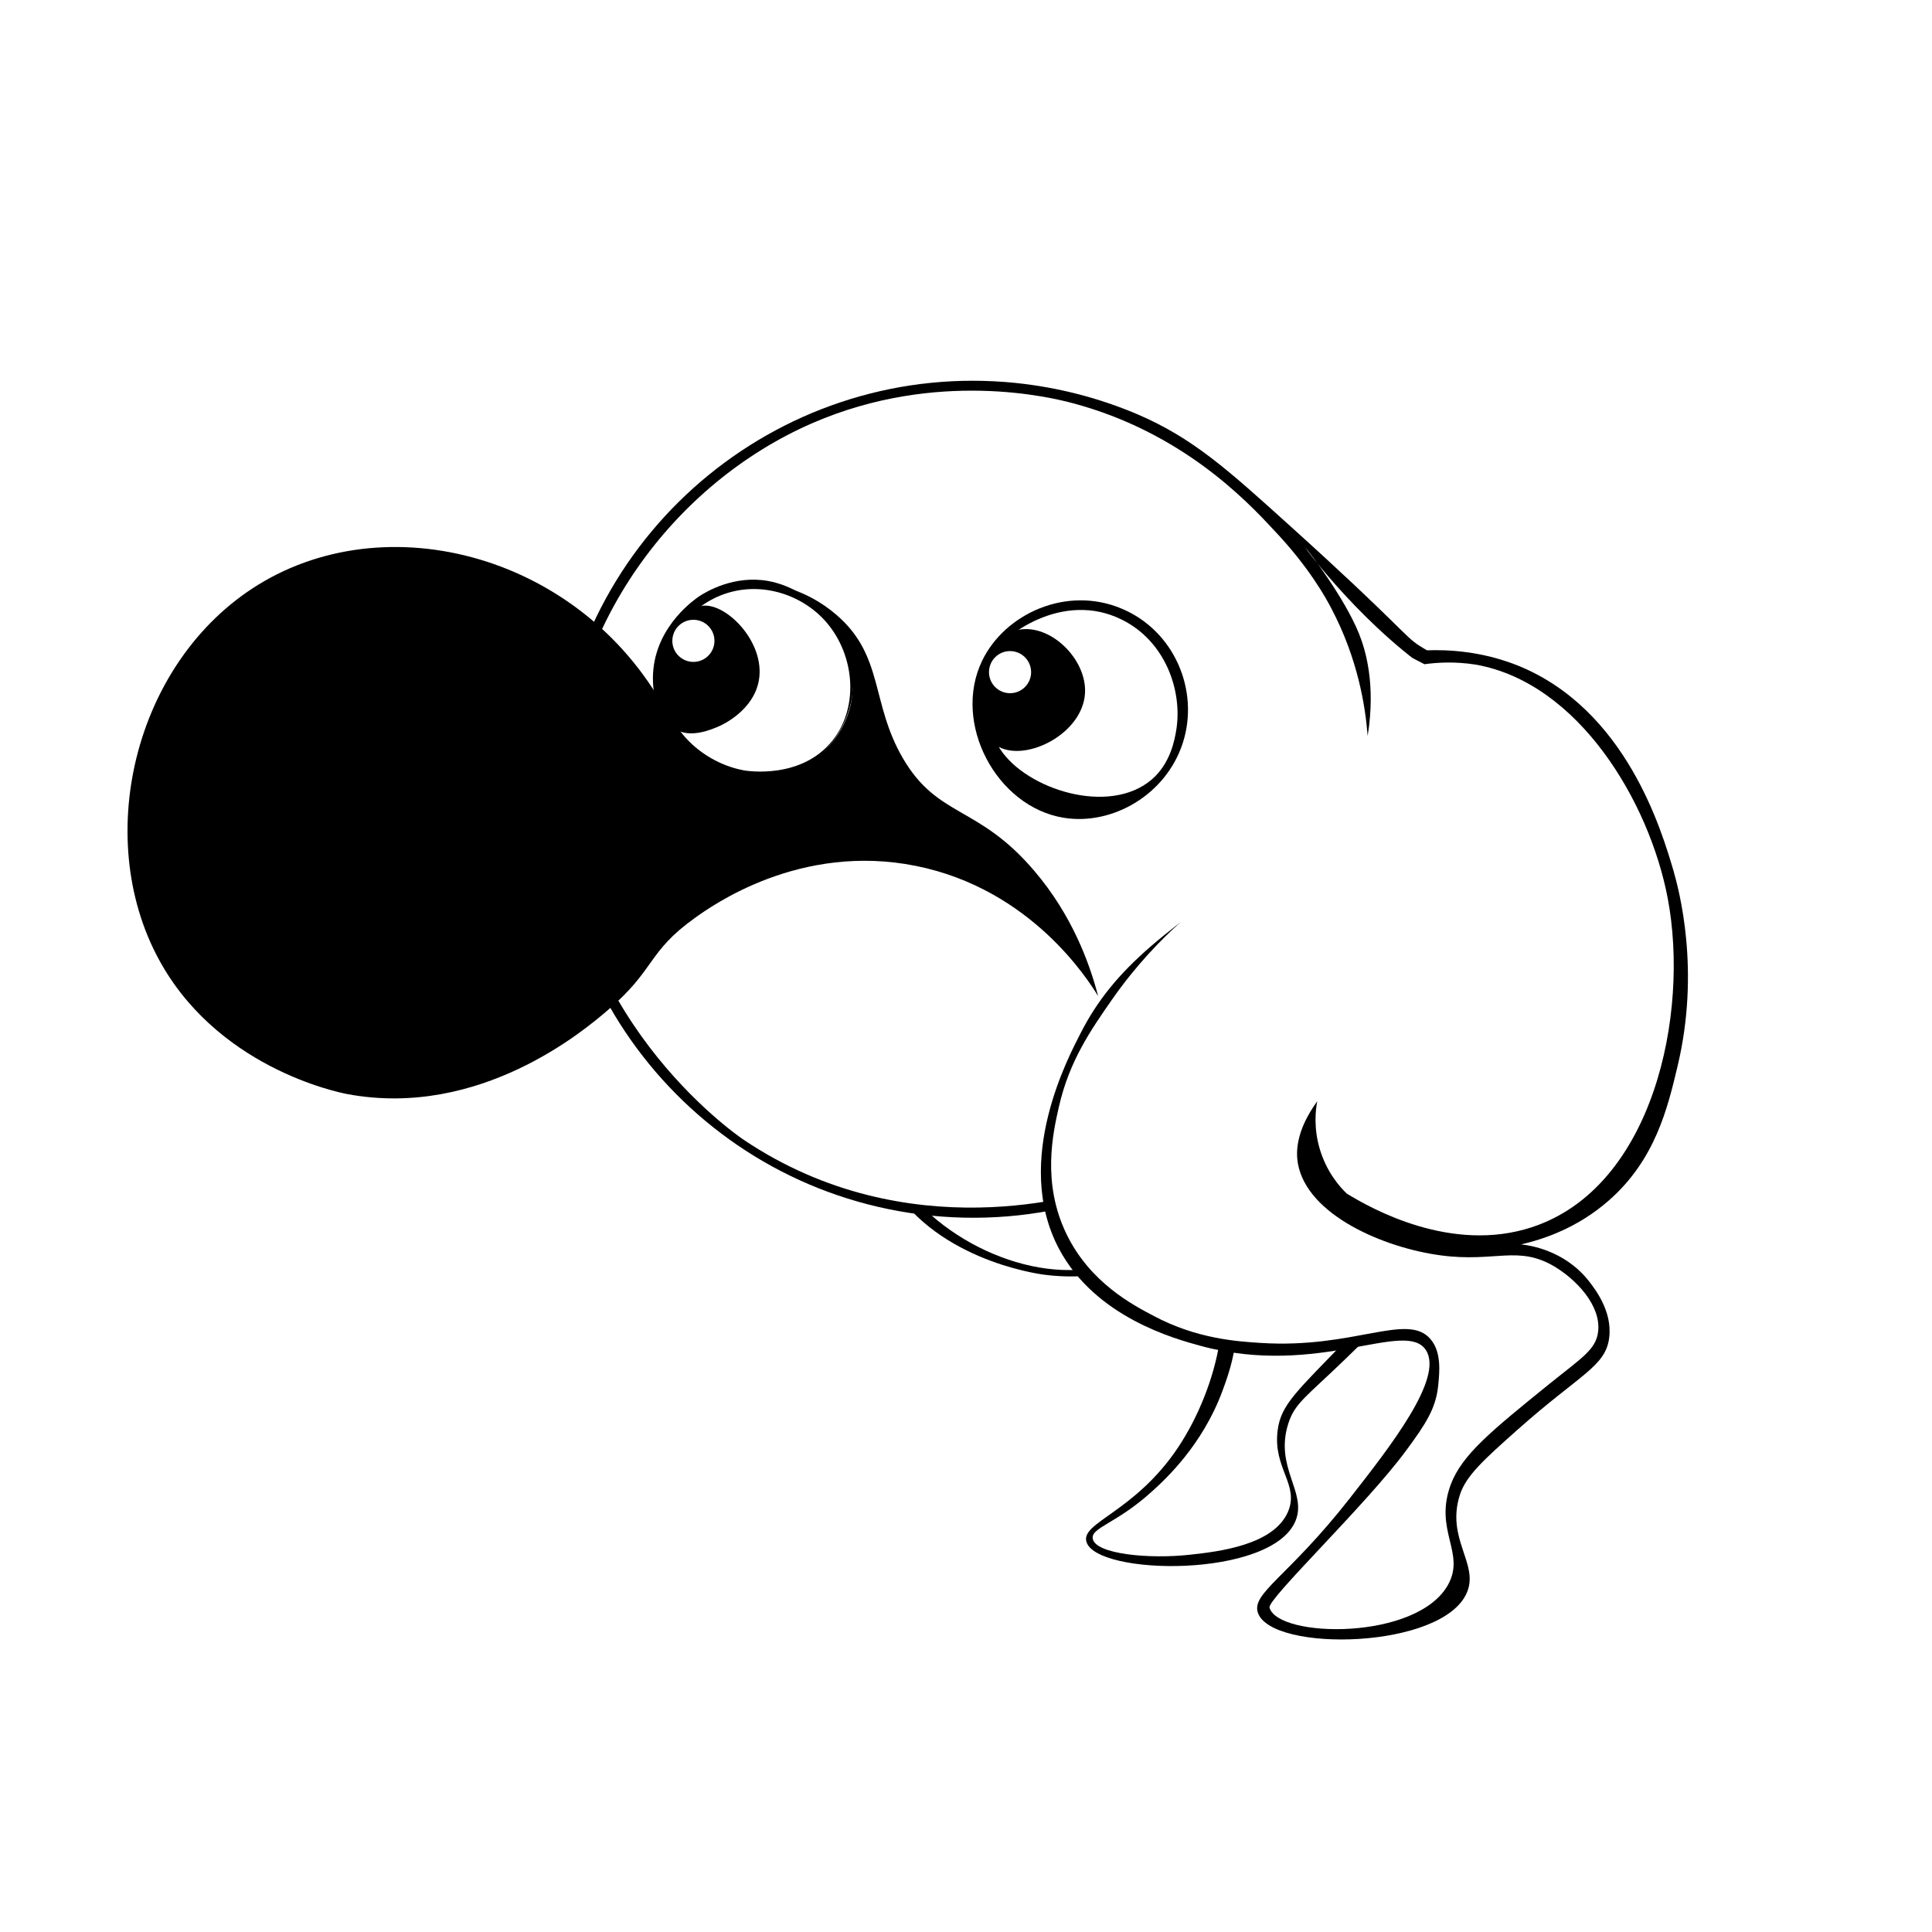
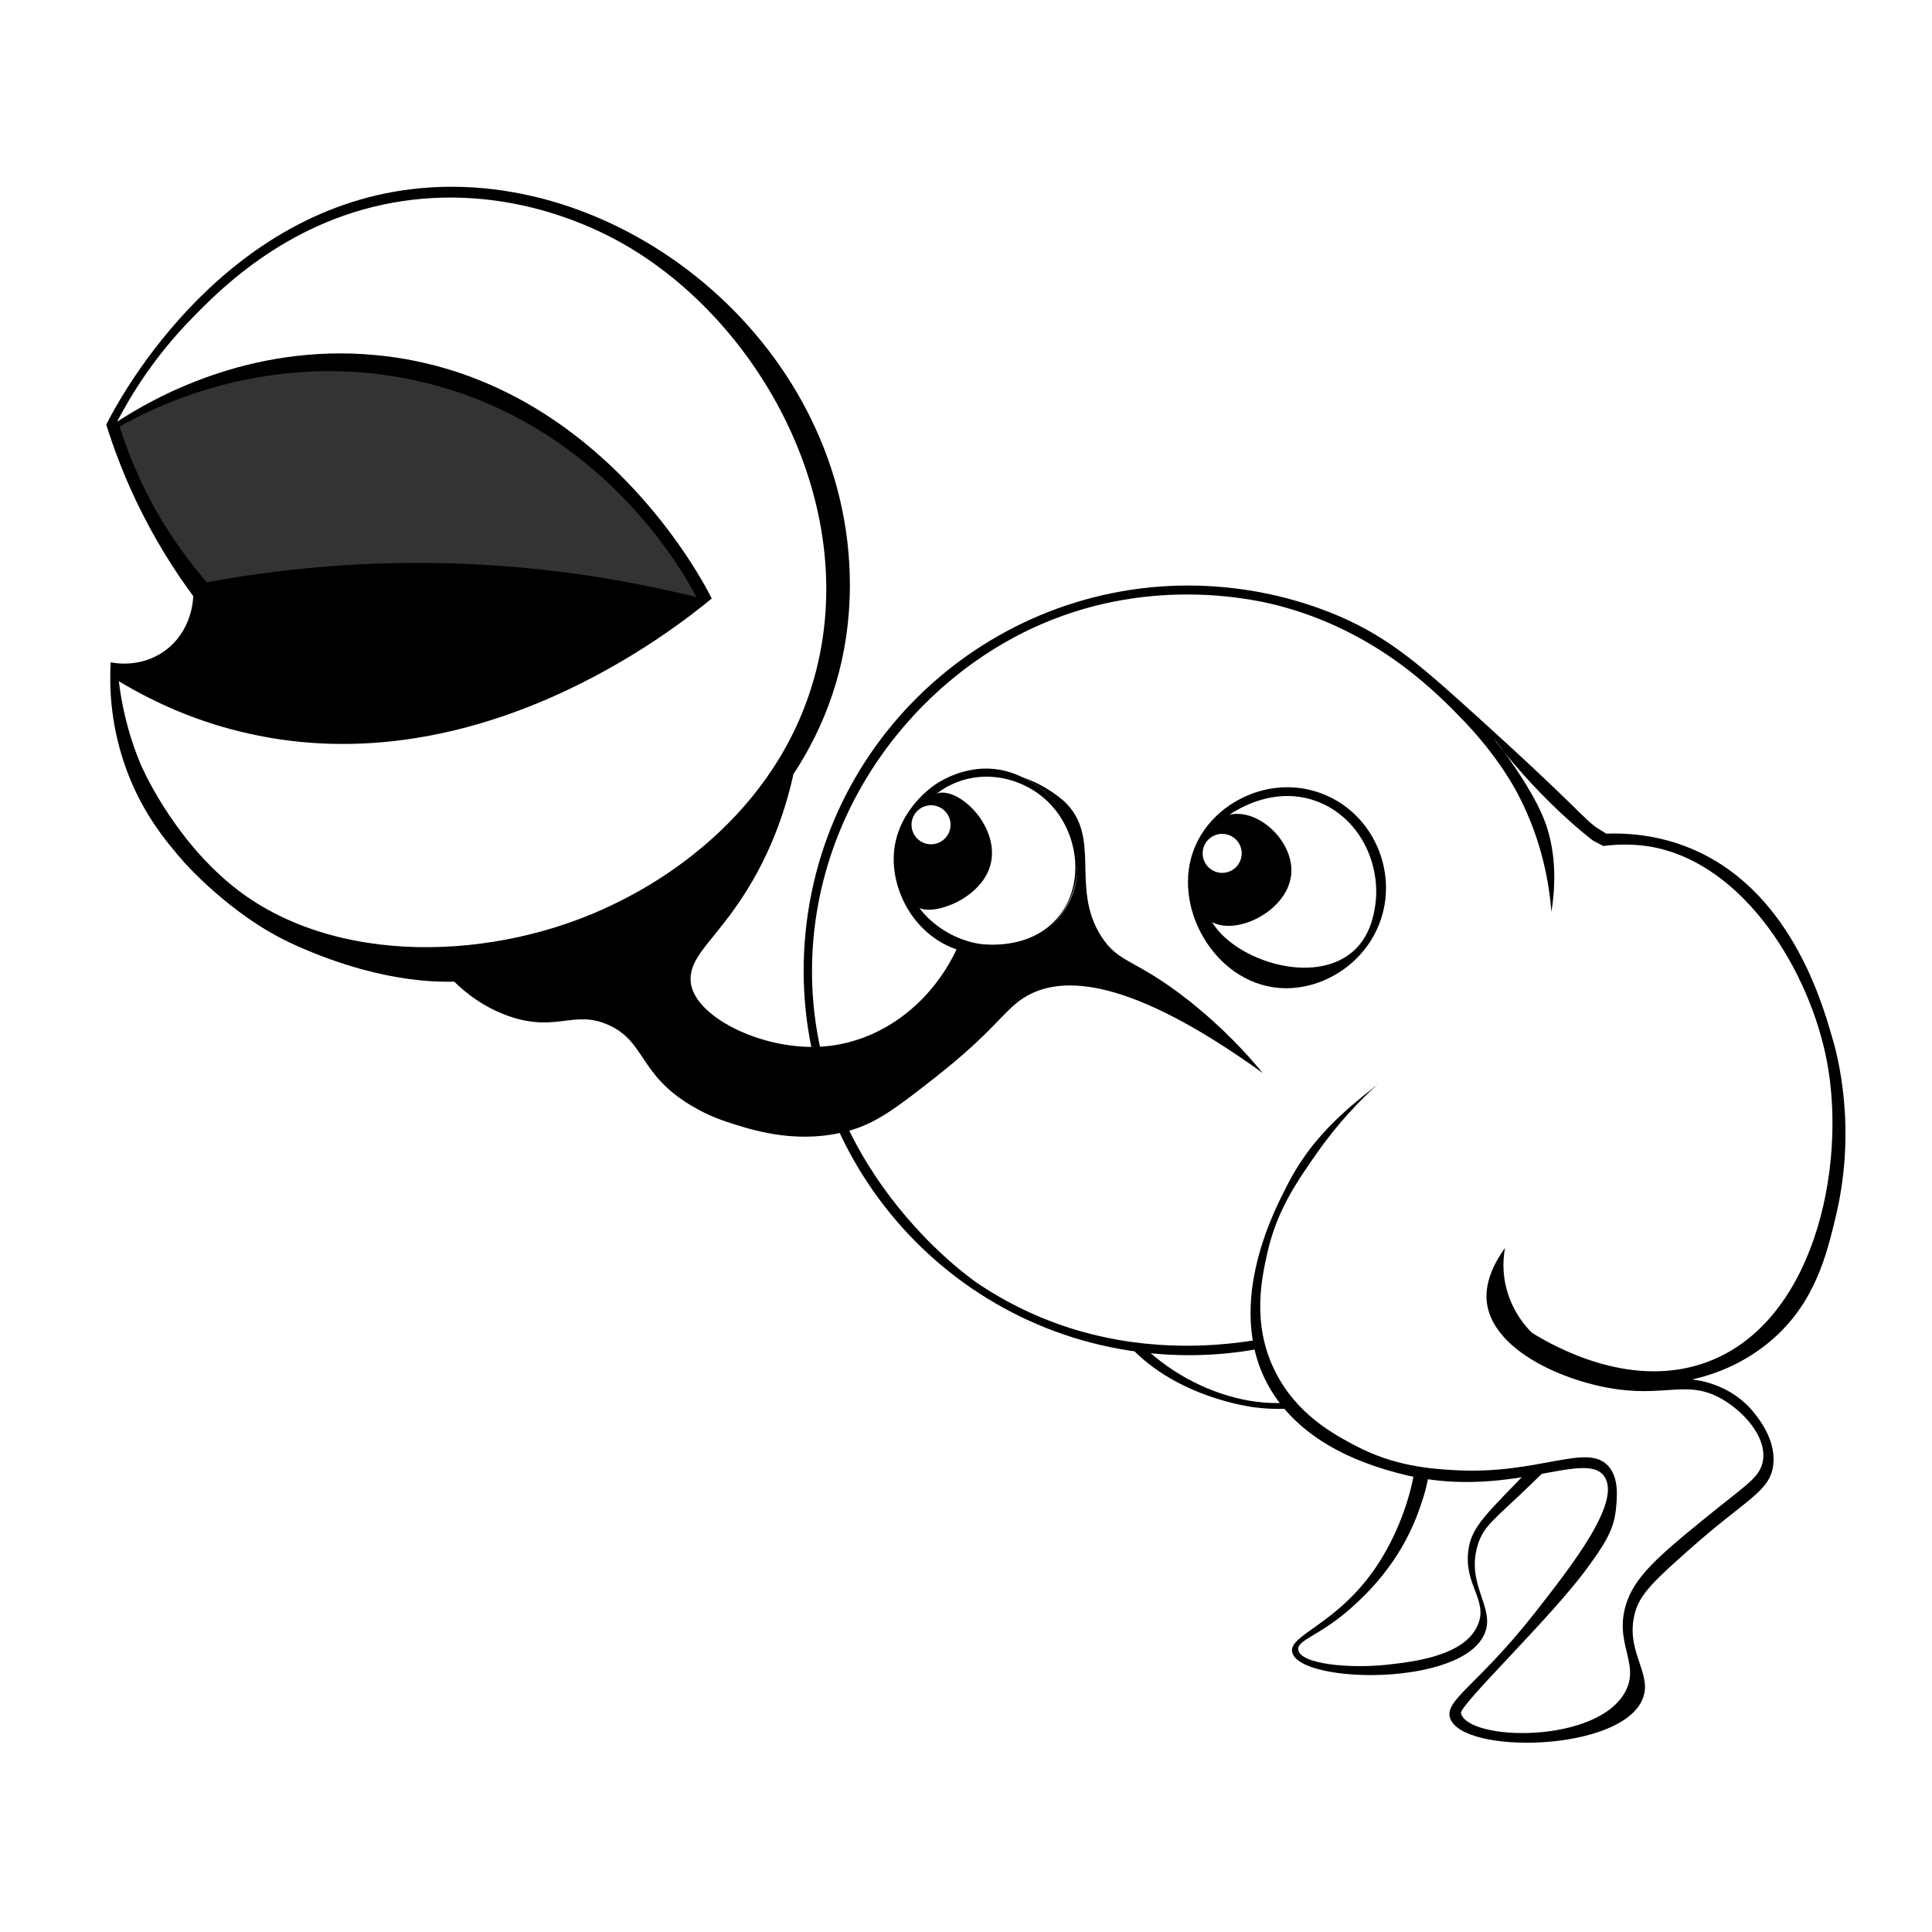
<svg xmlns="http://www.w3.org/2000/svg" version="1.1" id="レイヤー_1" x="0px" y="0px" viewBox="0 0 1000 1000" style="enable-background:new 0 0 1000 1000;" xml:space="preserve">
  <style type="text/css">
	.st0{fill:#FFFFFF;}
+ 	.st1{fill:#333333;}
</style>
  <g id="background">
    <g id="backgound">
      <rect x="-49.5" y="-49.5" class="st0" width="1099" height="1099" />
      <path d="M1049-49v1098H-49V-49H1049 M1050-50H-50v1100h1100V-50L1050-50z" />
    </g>
  </g>
  <g id="レイヤー_8">
-     <path d="M804.9,554.3c-37.5,48.4-131.1,46.3-130.2,51.2c0.4,2,14.9-1.9,31.9,4.7c13.5,5.2,33.3,18.9,34.5,36   c0.9,12.7-14.2,27.6-44.4,56.9c-20.9,20.2-26.5,23.1-29.9,33.8c-7.2,22.7,9.8,35.4,3.8,50.2c-12.2,30.1-103.6,28.5-108.3,10.8   c-2.7-10,25.1-15.3,47.4-48.6c21.5-32.2,31.2-80.3,13.5-95.4c-15.6-13.4-37.8,11.7-82.6,5.9c-4.7-0.6-58.6-8.4-81.3-50.1   c-23.5-43.1,2-93.7,10.9-111.3c23.4-46.4,62.7-70,100.5-92.5c33.7-20,61.8-29.6,72.7-33c46.1-14.7,86.9-27.6,119.8-12.3   C823.2,388.4,845.3,502.2,804.9,554.3z" />
-     <path class="st0" d="M616.1,804.7c14.6-1.6,43.2-4.9,50.6-22.3c5.9-14-7.9-22.4-5.4-42c1.7-13.5,9.9-20.2,36.3-47.6   c26.6-27.6,39.8-32.4,39.1-44.6c-0.7-12.6-14.3-21.6-21.3-26.1c-18.1-11.8-37.1-10.8-44-10.1c-4.9-2.3-14.8-7.6-22.5-18.7   c-11.6-16.6-10.1-34.3-9.6-39.1c1.1,6.9,4.3,20.9,15.4,33.9c5.9,7,12.3,11.5,17.1,14.3c7.5-0.9,18.4-2.4,31.4-5   c27.8-5.6,52-10.5,69.6-21.5c42.8-26.9,45.8-90.3,46-95.4c1.5-43.5-18.5-99.8-62.2-117.8c-8.5-3.5-28.4-9.9-89,9   C602,392.3,525,416.5,480.9,490.2c-13.6,22.6-39.8,66.4-22.7,106.9c15.9,37.8,66.8,66,107.4,59.3c24.1-4,45.1-20.5,60.4-9.8   c6.8,4.7,9,12.4,11.4,20.4c6.5,22.2-0.6,42-4.8,53.3c-10.3,27.6-29,45.1-36.6,51.9c-18.1,16.4-31.4,18.5-30.4,24.2   C566.9,804.4,594.8,807.1,616.1,804.7z" />
+     <path d="M892,631.5c-34.5,44.5-120.5,42.6-119.7,47c0.3,1.8,13.7-1.8,29.3,4.3c12.4,4.8,30.7,17.3,31.7,33.1   c0.8,11.7-13.1,25.4-40.8,52.3c-19.2,18.6-24.3,21.2-27.5,31.1c-6.6,20.9,9.1,32.5,3.5,46.1c-11.3,27.7-95.2,26.2-99.6,10   c-2.5-9.2,23.1-14.1,43.6-44.7c19.8-29.6,28.6-73.8,12.4-87.7c-14.3-12.3-34.7,10.8-75.9,5.4c-4.3-0.6-53.8-7.7-74.7-46.1   c-21.6-39.6,1.9-86.2,10-102.3c21.5-42.7,57.7-64.3,92.4-85c31-18.4,56.9-27.2,66.8-30.4c42.4-13.5,79.9-25.4,110.1-11.3   C908.8,478.9,929.2,583.6,892,631.5z" />
+     <path class="st0" d="M718.4,861.6c13.4-1.5,39.7-4.5,46.5-20.5c5.5-12.8-7.2-20.5-4.9-38.6c1.6-12.4,9.1-18.6,33.4-43.8   c24.5-25.4,36.6-29.8,36-41c-0.6-11.6-13.2-19.8-19.6-24c-16.6-10.9-34.1-9.9-40.4-9.3c-4.5-2.1-13.6-7-20.7-17.1   c-10.7-15.3-9.3-31.5-8.8-35.9c1,6.3,3.9,19.2,14.1,31.2c5.5,6.4,11.3,10.6,15.7,13.2c6.9-0.8,16.9-2.2,28.9-4.6   c25.6-5.2,47.9-9.6,64-19.8c39.3-24.7,42.1-83,42.3-87.7c1.4-40-17-91.7-57.1-108.3c-7.8-3.2-26.2-9.1-81.8,8.3   c-60.4,18.9-131.3,41.1-171.8,108.8c-12.5,20.8-36.6,61.1-20.9,98.3c14.7,34.7,61.4,60.7,98.7,54.5c22.2-3.6,41.5-18.9,55.5-9   c6.2,4.3,8.3,11.4,10.5,18.7c6,20.4-0.5,38.6-4.4,49c-9.5,25.4-26.6,41.4-33.6,47.7c-16.7,15.1-28.9,17-28,22.3   C673.2,861.4,698.8,863.8,718.4,861.6z" />
  </g>
  <g id="レイヤー_2">
-     <path d="M667.5,272c-31.8-28.7-50.1-45.4-79.3-57.8c-19.5-8.2-40.4-13.7-62.6-16c-119-12.1-225.3,74.6-237.4,193.6   s74.6,225.3,193.6,237.4c30.8,3.1,60.6-0.4,88.3-9.3c15,12.6,31.9,23.1,50.4,30.8c0,0,27.2,11.4,57,14.5   c57.5,5.9,128.4-300,117.1-300.8c-29.8-12.2-49.1-23.4-59.8-30.1C726.9,329.4,724.7,323.6,667.5,272z" />
-     <path class="st0" d="M555.3,208.7C544.5,205.8,485,191,420.5,219c-71.1,30.9-127.9,105.1-128.8,193.3   c-1.1,112,88.5,174.5,93.3,177.7c85,57.1,176.2,28.1,186.8,24.6c11.3,9.8,60.6,50.2,133.4,47.7c90.1-3.1,90.8-279.4,42.4-310   c-40.3-25.5-72.2-68.8-72-68.9c0,0,0.1,0.1,0.1,0.1c2,2.2,20,25.6,27.6,44.2c3.2,7.9,9,25.8,4.6,53.2c-1.2-15.3-5-39.7-18.7-65.8   c-2.7-5.2-11.5-21.5-30.1-41C645.1,259,611.6,223.7,555.3,208.7z" />
+     <path d="M765.7,371.9c-29.2-26.4-46.1-41.7-72.9-53.1c-17.9-7.6-37.2-12.6-57.5-14.7C525.9,293,428.1,372.7,417,482.1   c-11.1,109.4,68.6,207.2,178,218.3c28.3,2.9,55.8-0.3,81.2-8.5c13.8,11.6,29.4,21.2,46.3,28.3c0,0,25,10.5,52.4,13.3   c52.9,5.4,118-275.8,107.7-276.6c-27.4-11.2-45.2-21.5-54.9-27.7C820.3,424.7,818.2,419.4,765.7,371.9z" />
+     <path class="st0" d="M662.6,313.7c-10-2.7-64.7-16.3-123.9,9.5c-65.4,28.4-117.6,96.6-118.4,177.7c-1,102.9,81.4,160.4,85.8,163.4   c78.1,52.5,162,25.9,171.8,22.6c10.4,9,55.7,46.1,122.6,43.8c82.8-2.8,83.5-256.8,39-285c-37.1-23.5-66.3-63.2-66.2-63.3   c0,0,0.1,0.1,0.1,0.1c1.8,2,18.4,23.6,25.4,40.6c3,7.2,8.3,23.7,4.2,48.9c-1.1-14.1-4.6-36.5-17.1-60.5   c-2.5-4.8-10.6-19.7-27.6-37.7C745,360,714.3,327.5,662.6,313.7z" />
  </g>
  <g id="レイヤー_4">
    <g id="レイヤー_5">
      <g id="レイヤー_7">
-         <path d="M441,360.9c-4.5,27-30.1,46.8-57.8,43.2c-30.1-3.8-47.6-33.1-45-57.8c2.4-23.3,21.8-36.3,23.6-37.6     c3.8-2.5,18.1-11.1,35.7-8C421.5,305,446.1,330.2,441,360.9z" />
-         <path class="st0" d="M430.9,383.3c-16.1,20.2-44.1,15.7-45.5,15.5c-20.5-3.6-41.4-20.9-42.3-45.2c-0.7-19,10.8-36.9,28.2-44.7     c19.7-8.8,41.8-2.3,54.9,11.5C442,337,445.4,365,430.9,383.3z" />
-         <path d="M392.8,352.1c-2.7,15.5-18.6,22.9-20.4,23.7c-3.7,1.6-15,6.7-23,1.5c-9.5-6.2-9.4-23.5-6.4-34.3c0.1-0.2,0.1-0.3,0.1-0.5     c2-6.8,9.3-26.4,19.7-28.8C374.9,311,396.3,331.9,392.8,352.1z" />
-         <circle class="st0" cx="358.9" cy="331.7" r="10.9" />
+         <path d="M557.4,453.7c-4.1,24.8-27.7,43-53.2,39.8c-27.7-3.5-43.7-30.4-41.4-53.2c2.2-21.4,20-33.4,21.7-34.5     c3.5-2.3,16.7-10.2,32.8-7.4C539.5,402.2,562.1,425.5,557.4,453.7z" />
+         <path class="st0" d="M548.1,474.2c-14.8,18.5-40.5,14.5-41.9,14.2c-18.8-3.3-38-19.2-38.9-41.6c-0.7-17.5,10-33.9,26-41.1     c18.1-8.1,38.4-2.1,50.4,10.6C558.3,431.7,561.5,457.4,548.1,474.2z" />
+         <path d="M513.1,445.6c-2.5,14.2-17.1,21-18.8,21.8c-3.4,1.5-13.8,6.1-21.1,1.4c-8.7-5.7-8.6-21.6-5.9-31.5c0-0.2,0.1-0.3,0.1-0.4     c1.8-6.3,8.6-24.3,18.1-26.4C496.7,407.8,516.3,427,513.1,445.6z" />
+         <circle class="st0" cx="481.9" cy="426.9" r="10.1" />
      </g>
      <g id="レイヤー_6">
-         <path d="M612.2,384.6c-8.7,26.8-36.4,42.7-61.5,38.7c-35-5.6-58-49.1-42.3-81.4c11.7-24.2,43.6-38.9,72.1-26.9     C607.8,326.4,621,357.4,612.2,384.6z" />
-         <path class="st0" d="M608.8,378.1c-0.8,4.5-2.8,16.9-12.7,25.4c-22,18.8-64.7,5.1-78.3-15.6c-0.3-0.4-0.5-0.8-0.7-1.2     c-3.5-5.7-15.3-26.5-7.3-42.8c0,0,0.5-1,1.1-2.1c8.3-13.8,39.5-36.1,69.7-21.1C603.3,331.9,612.2,357.7,608.8,378.1z" />
+         <path d="M714.9,475.4c-8,24.7-33.5,39.3-56.5,35.5c-32.2-5.2-53.3-45.2-38.9-74.8c10.8-22.3,40-35.7,66.3-24.7     C710.8,421.9,723,450.4,714.9,475.4z" />
+         <path class="st0" d="M711.7,469.4c-0.7,4.2-2.5,15.5-11.7,23.3c-20.3,17.3-59.5,4.6-72-14.4c-0.2-0.4-0.4-0.7-0.7-1.1     c-3.3-5.3-14.1-24.3-6.7-39.3c0,0,0.4-0.9,1.1-1.9c7.6-12.7,36.3-33.2,64.1-19.4C706.6,427,714.8,450.7,711.7,469.4z" />
      </g>
-       <path d="M561.6,358.8c-1.2,20.9-30.1,35.5-44.6,27.8c-10.6-5.6-11.2-22.1-11.3-24.5c-0.5-13.8,6.6-33.2,21.4-36.1    C543.7,322.7,562.6,341.2,561.6,358.8z" />
-       <circle class="st0" cx="522.8" cy="347.9" r="10.9" />
+       <path d="M668.4,451.7c-1.1,19.2-27.7,32.7-41,25.6c-9.7-5.2-10.3-20.4-10.4-22.5c-0.5-12.7,6.1-30.5,19.7-33.2    C651.8,418.6,669.3,435.5,668.4,451.7z" />
+       <circle class="st0" cx="632.6" cy="441.7" r="10.1" />
    </g>
  </g>
-   <path d="M410.6,305.2c4.9,2.4,15.5,8.7,23.1,21.3c6.5,10.8,7.4,21,7.6,23.9c0.6,9.1-1.3,15.9-1.8,17.4  c-4.3,14.4-14.6,22.9-18.8,25.9c-17,11.8-45.4,8.6-68.4-9.9C315.3,294.6,212.3,260,140,299c-67.8,36.6-92.7,129.4-59.2,194.9  c29.9,58.5,94.2,71.5,99,72.4c68.6,12.8,122.8-33.2,134.4-43.1c25.4-21.6,20.5-30.2,45.5-48.1c8.8-6.3,54.4-39,114.4-26.9  c59.8,12,89.4,59.4,94.3,67.4c-4.4-16.8-13.3-41.7-33.1-64.9c-29.1-34.2-49.9-27.2-68-58.3c-16.7-28.7-9.7-52.9-34.3-74.1  C424.7,311.1,416.3,307.3,410.6,305.2z" />
+   <path d="M529.5,402.4c4.5,2.2,14.3,8,21.2,19.6c5.9,10,6.8,19.3,7,22c0.6,8.3-1.2,14.6-1.6,16c-4.3,14.5-15.2,22.3-17.3,23.8  c-18.6,12.9-40.1,5.6-42.4,4.8c-13.6,31.2-41.6,51.7-72.3,53.2c-30.7,1.5-65.3-16-66.6-33.8c-0.8-11.7,9.2-18.7,22.9-37.9  c18-25.3,26.1-50.7,30.2-69c-16.9-0.7-57,0.1-99.2,24.1c-47.9,27.3-69.3,67.9-76.3,82.9c5.9,5.8,15.7,13.7,29.3,18.2  c24,7.9,32.8-3.7,50.5,4.2c19.3,8.6,15.6,25.4,42.8,41.7c9.1,5.5,16.9,8,22.3,9.7c11.4,3.6,34.2,10.5,59.7,3.3  c13.5-3.8,23.7-11.3,43.2-26.6c33.9-26.5,36.8-36.6,49.1-43.4c18.1-9.8,52-10,121.6,40.2c-7.7-9.3-20.3-23.3-38.4-37.6  c-27.8-21.9-35.8-18.7-45.1-33c-16.5-25.5,0.8-51.9-19.8-70.5C542.8,407.9,535,404.3,529.5,402.4z" />
  <g id="レイヤー_3">
-     <path d="M868.2,552.3c-5.1,21.4-11.5,48-35.4,69c-16.6,14.6-34.6,20.3-45.5,22.8c3.7,0.4,22.3,2.7,35.1,19   c3.1,4,12.3,15.7,10.5,29.4c-1.9,14.9-15.3,18.9-47.4,47.5c-17.8,15.8-26.7,23.9-29.9,33.8c-7.2,22.7,9.8,35.4,3.8,50.2   c-12.1,29.8-101.2,31.4-108.3,10.8c-3.5-10.2,15.5-18.4,47.4-59.1c21.2-27.1,48.8-62.3,39.6-76.8c-10.5-16.5-55.4,14.4-116.7-2.3   c-13.2-3.6-54.3-14.7-73.2-50.1c-24.5-46,5.8-101.1,10.9-111.3c18-35.6,45.8-54.4,100.5-92.5c6.7-4.6,12.3-8.2,17.3-11.1   c4.5-2.6,8.5-4.8,12.1-6.8c10.9-5.9,18.3-9.5,20.6-10.7c13.3-6.9,35.7-26.6,36.2-51.6c0.1-5-0.6-14.4-7.3-25.9   c11-0.4,28.2,0.4,46.9,7.8c56.3,22.6,74.7,85.7,80.8,106.3C869,460.6,880.3,502.1,868.2,552.3z" />
-     <path class="st0" d="M737.3,343.8c-2.1-1.1-4.1-2.1-6.2-3.2c-3.6,42.2-18.2,62.1-30.9,72.4c-18.5,15-39.2,14.9-66,38.3   c-11.3,9.9-19,19.8-23.5,26.3c-9.6,8.7-22.5,21.7-35,39.6c-11.1,15.9-22.2,31.9-27.6,55.6c-3.1,13.6-8.9,39.3,3.8,65.7   c12.2,25.4,34.4,36.9,45.4,42.7c22.1,11.7,42.6,13.1,55.3,13.9c48.5,3.1,75.8-16,87.8-2c5.8,6.7,4.7,17.2,4,24.1   c-1.2,11.8-6.4,19.8-16.6,33.6c-20.4,27.8-71.9,76.9-70.7,81.3c4.3,15.8,76.5,17.3,92.5-12c9-16.5-7.5-27.9,1.3-51.7   c5.8-15.4,20.9-27.7,51.2-52.2c16.6-13.4,24.1-17.7,25.1-27.1c1.5-13.4-11.3-26.8-22.7-33.6c-18.8-11.1-30.5-2-58.6-5.7   c-29.6-3.9-69.3-20.9-74.1-47.5c-1-5.6-1.3-16.7,10-32.3c-0.9,4.7-1.9,13.9,1.3,24.7c3.6,12.1,10.5,19.8,14,23.1   c12.7,7.8,54.1,31.1,95.8,17.4c62.8-20.6,81.7-110.3,70.3-170.3c-9.5-49.9-46.1-111.5-99.4-120.9   C753,342.3,743.8,342.9,737.3,343.8z" />
+     <path d="M950.2,629.6c-4.7,19.7-10.6,44.2-32.6,63.5c-15.3,13.4-31.8,18.7-41.8,20.9c3.4,0.4,20.5,2.5,32.3,17.5   c2.9,3.7,11.3,14.4,9.7,27c-1.8,13.7-14.1,17.4-43.6,43.7c-16.3,14.5-24.6,22-27.5,31.1c-6.6,20.9,9.1,32.5,3.5,46.1   c-11.1,27.4-93,28.9-99.6,10c-3.2-9.4,14.2-16.9,43.6-54.3c19.5-24.9,44.8-57.2,36.4-70.6c-9.6-15.2-50.9,13.2-107.3-2.1   c-12.1-3.3-49.9-13.5-67.3-46.1c-22.6-42.3,5.3-93,10-102.3c16.5-32.8,42.1-50,92.4-85c6.1-4.3,11.3-7.5,15.9-10.2   c4.2-2.4,7.8-4.4,11.1-6.2c10.1-5.5,16.8-8.8,18.9-9.8c12.2-6.3,32.8-24.4,33.3-47.5c0.1-4.6-0.5-13.3-6.7-23.8   c10.1-0.4,25.9,0.3,43.1,7.2c51.8,20.7,68.7,78.8,74.2,97.8C950.9,545.3,961.3,583.4,950.2,629.6z" />
+     <path class="st0" d="M829.9,437.9c-1.9-1-3.8-2-5.7-2.9c-3.3,38.8-16.8,57.1-28.5,66.5c-17,13.8-36,13.7-60.7,35.2   c-10.4,9.1-17.4,18.2-21.6,24.2c-8.8,8-20.7,20-32.1,36.4c-10.2,14.6-20.4,29.3-25.3,51.1c-2.8,12.5-8.2,36.1,3.5,60.4   c11.2,23.4,31.6,33.9,41.7,39.3c20.3,10.8,39.2,12.1,50.8,12.8c44.5,2.8,69.7-14.7,80.7-1.8c5.3,6.2,4.3,15.8,3.7,22.1   c-1.1,10.8-5.9,18.2-15.2,30.9c-18.8,25.6-66.1,70.7-65,74.7c3.9,14.5,70.4,15.9,85-11.1c8.2-15.1-6.9-25.7,1.2-47.5   c5.3-14.2,19.2-25.5,47.1-48c15.3-12.3,22.1-16.3,23.1-24.9c1.4-12.3-10.4-24.7-20.9-30.9c-17.3-10.2-28.1-1.9-53.8-5.2   c-27.2-3.6-63.7-19.3-68.1-43.6c-0.9-5.1-1.2-15.3,9.2-29.7c-0.8,4.3-1.8,12.8,1.2,22.7c3.3,11.1,9.6,18.2,12.8,21.3   c11.7,7.2,49.7,28.6,88,16c57.7-19,75.1-101.4,64.6-156.6c-8.7-45.9-42.4-102.5-91.4-111.1C844.3,436.6,835.8,437.1,829.9,437.9z" />
+   </g>
+   <g id="レイヤー_9">
+     <path d="M439.9,303.1c-0.3,145.4-164.2,203.9-205,205c-32.7,0.8-64-11-78.7-17.4c-0.8-0.3-1.5-0.6-2.1-0.9c0,0-2.6-1.2-5.1-2.4   c-30.2-14.4-53.7-41.1-53.7-41.1c-8.8-10.1-22.7-26.2-31.2-51.8c-7.1-21.3-7.5-40.1-6.8-51.7c2.3,0.5,15.6,2.9,27.8-5.8   c14.2-10.1,14.9-26.6,14.9-28.5c-9.5-12.8-19.9-29.1-29.3-48.7c-6.9-14.4-11.9-28-15.7-40c4.3-8.7,56.2-110.2,158.9-122   C323.4,85.1,440.1,180.2,439.9,303.1z" />
+     <path class="st0" d="M208.9,104c51.5-7.5,92.7,11,109.1,19.7c75.3,40,130.8,140.7,101.9,232.3c-23,73.1-88.3,105.2-101.6,111.7   c-61.2,30.1-146,33-198-9.2c-31.8-25.8-47.4-62.7-47.4-62.7c-7.2-17.1-10.1-32.5-11.4-43.2c18.6,11.2,40.9,21.2,66.8,27   c119,27,220.7-53.9,240.1-69.8c-3.6-7.4-58.8-115.1-173.8-126c-66.2-6.3-116.4,23-134,34.5c7.1-13.7,19.2-33.6,38.8-53.6   C113.7,150,150.3,112.5,208.9,104z" />
+     <path class="st1" d="M61.9,220.8c14.7-8.4,76.5-41.3,154.8-23.5c94.8,21.5,137.7,100.1,143.8,111.8c-32.1-8-72.3-15.2-118.8-17.2   c-53.2-2.3-99,2.9-134.6,9.5c-8.2-9.4-17.6-21.8-26.4-37.2C71.7,248.1,65.8,233.1,61.9,220.8z" />
  </g>
</svg>
